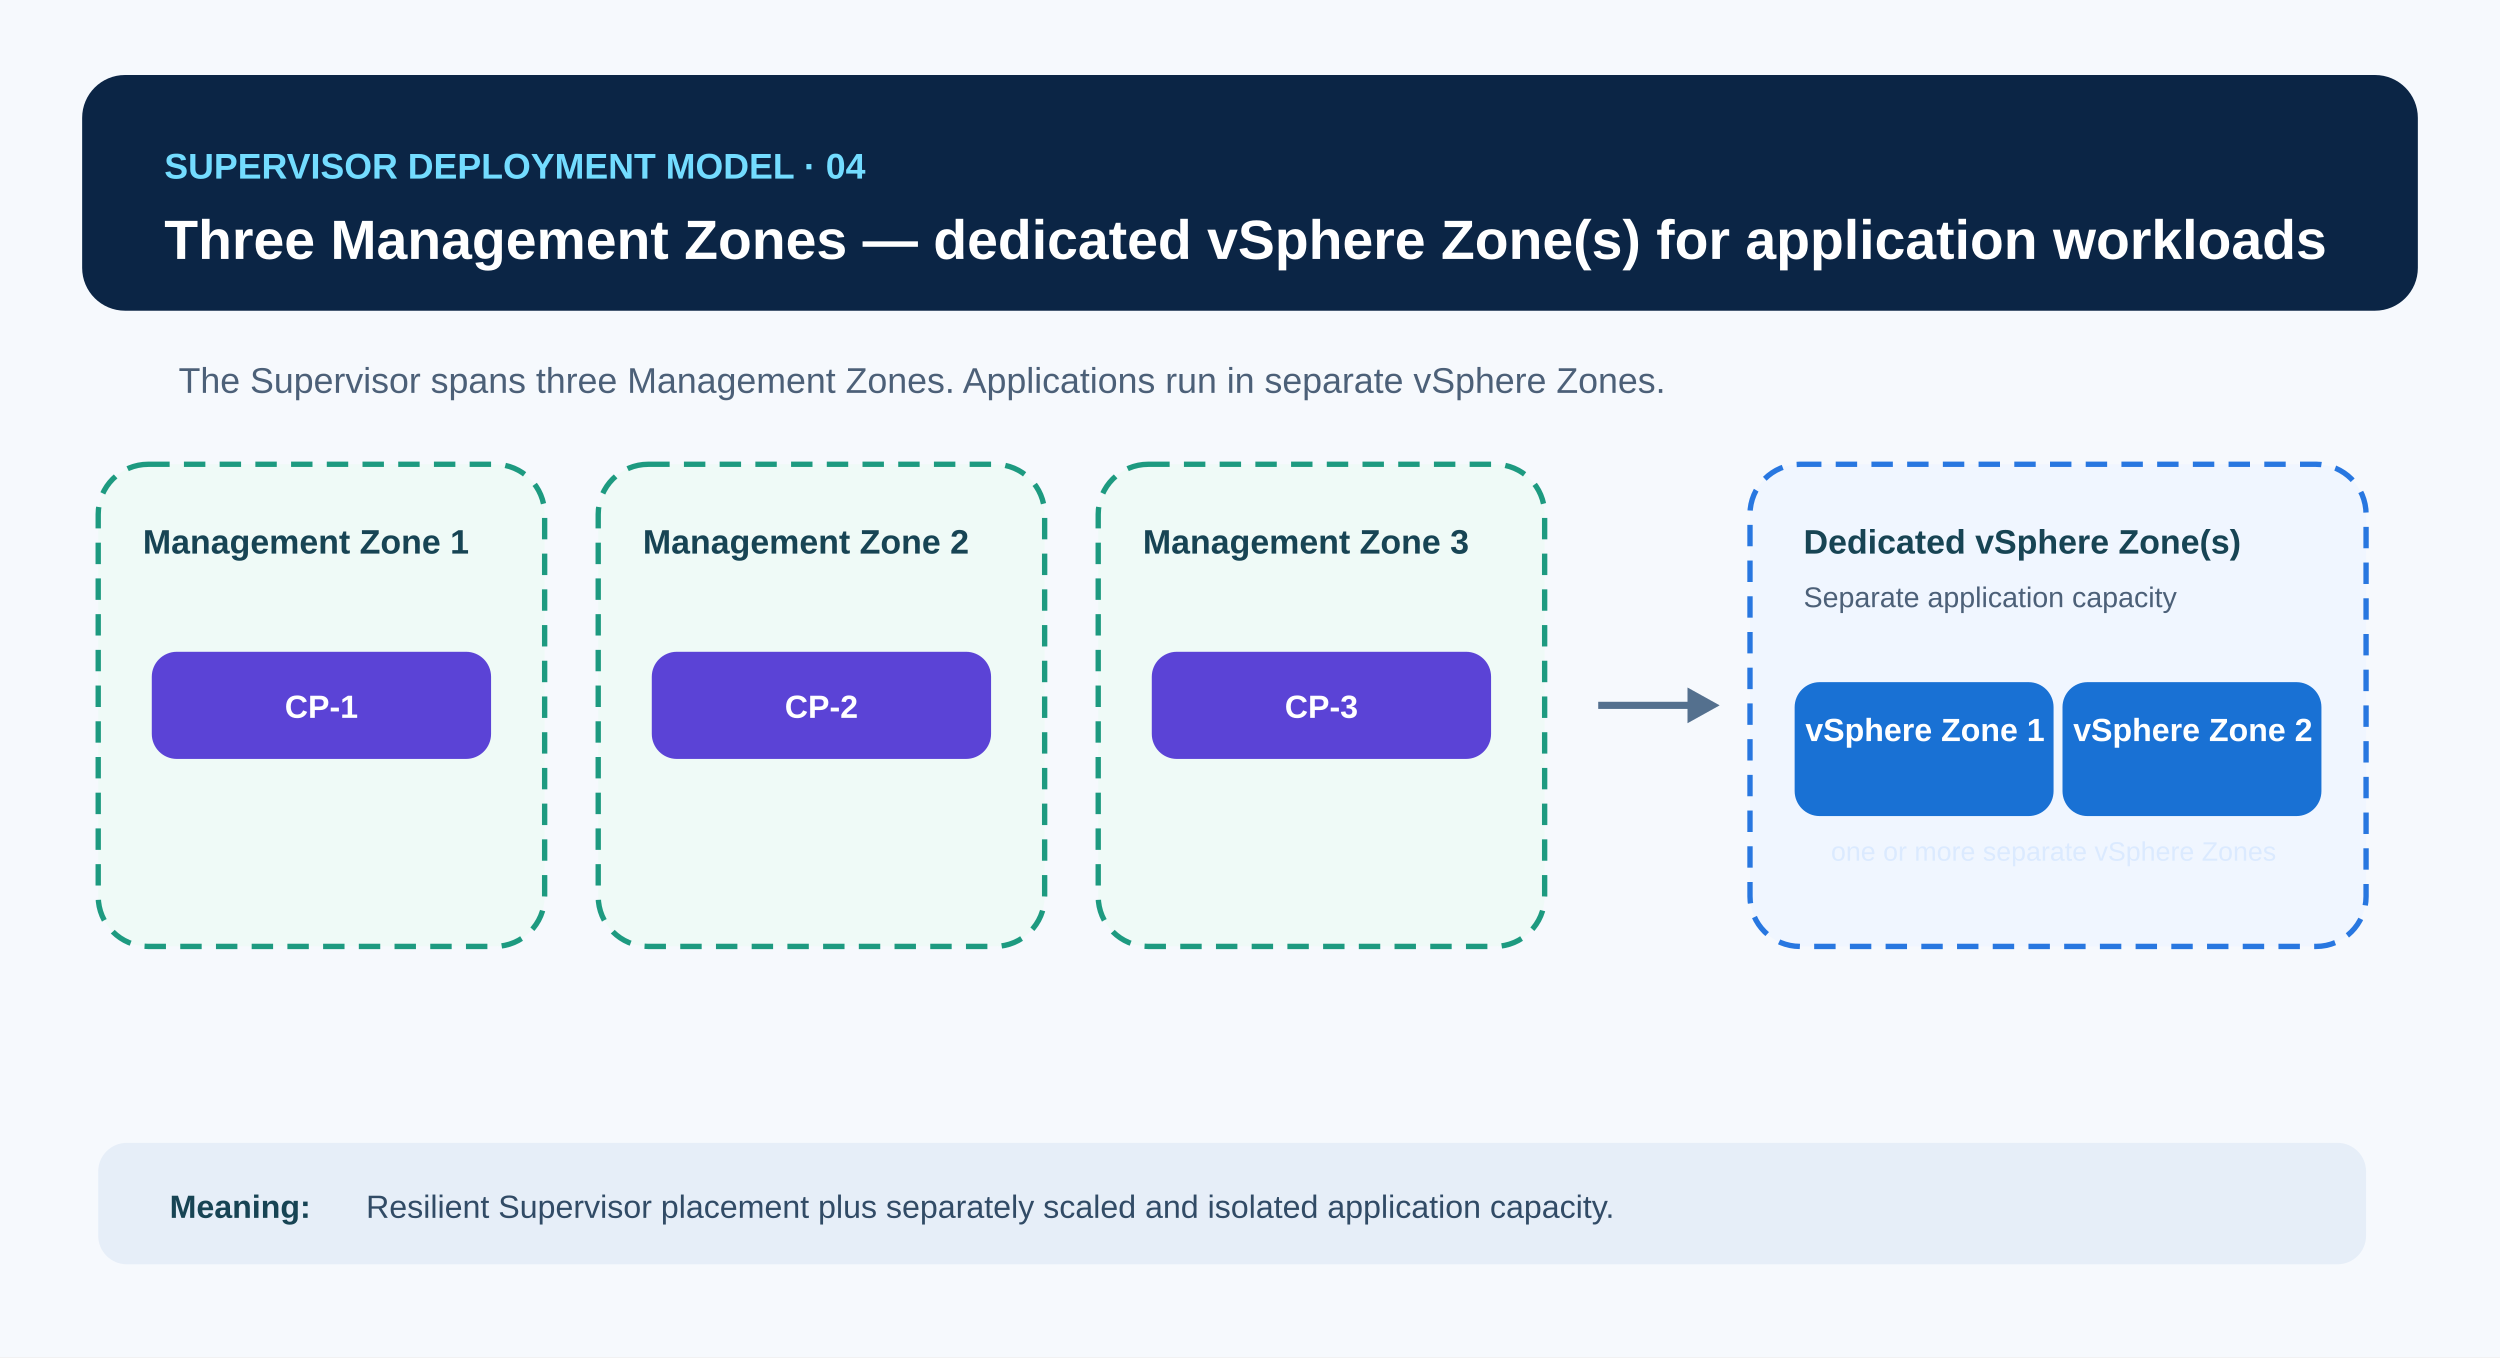
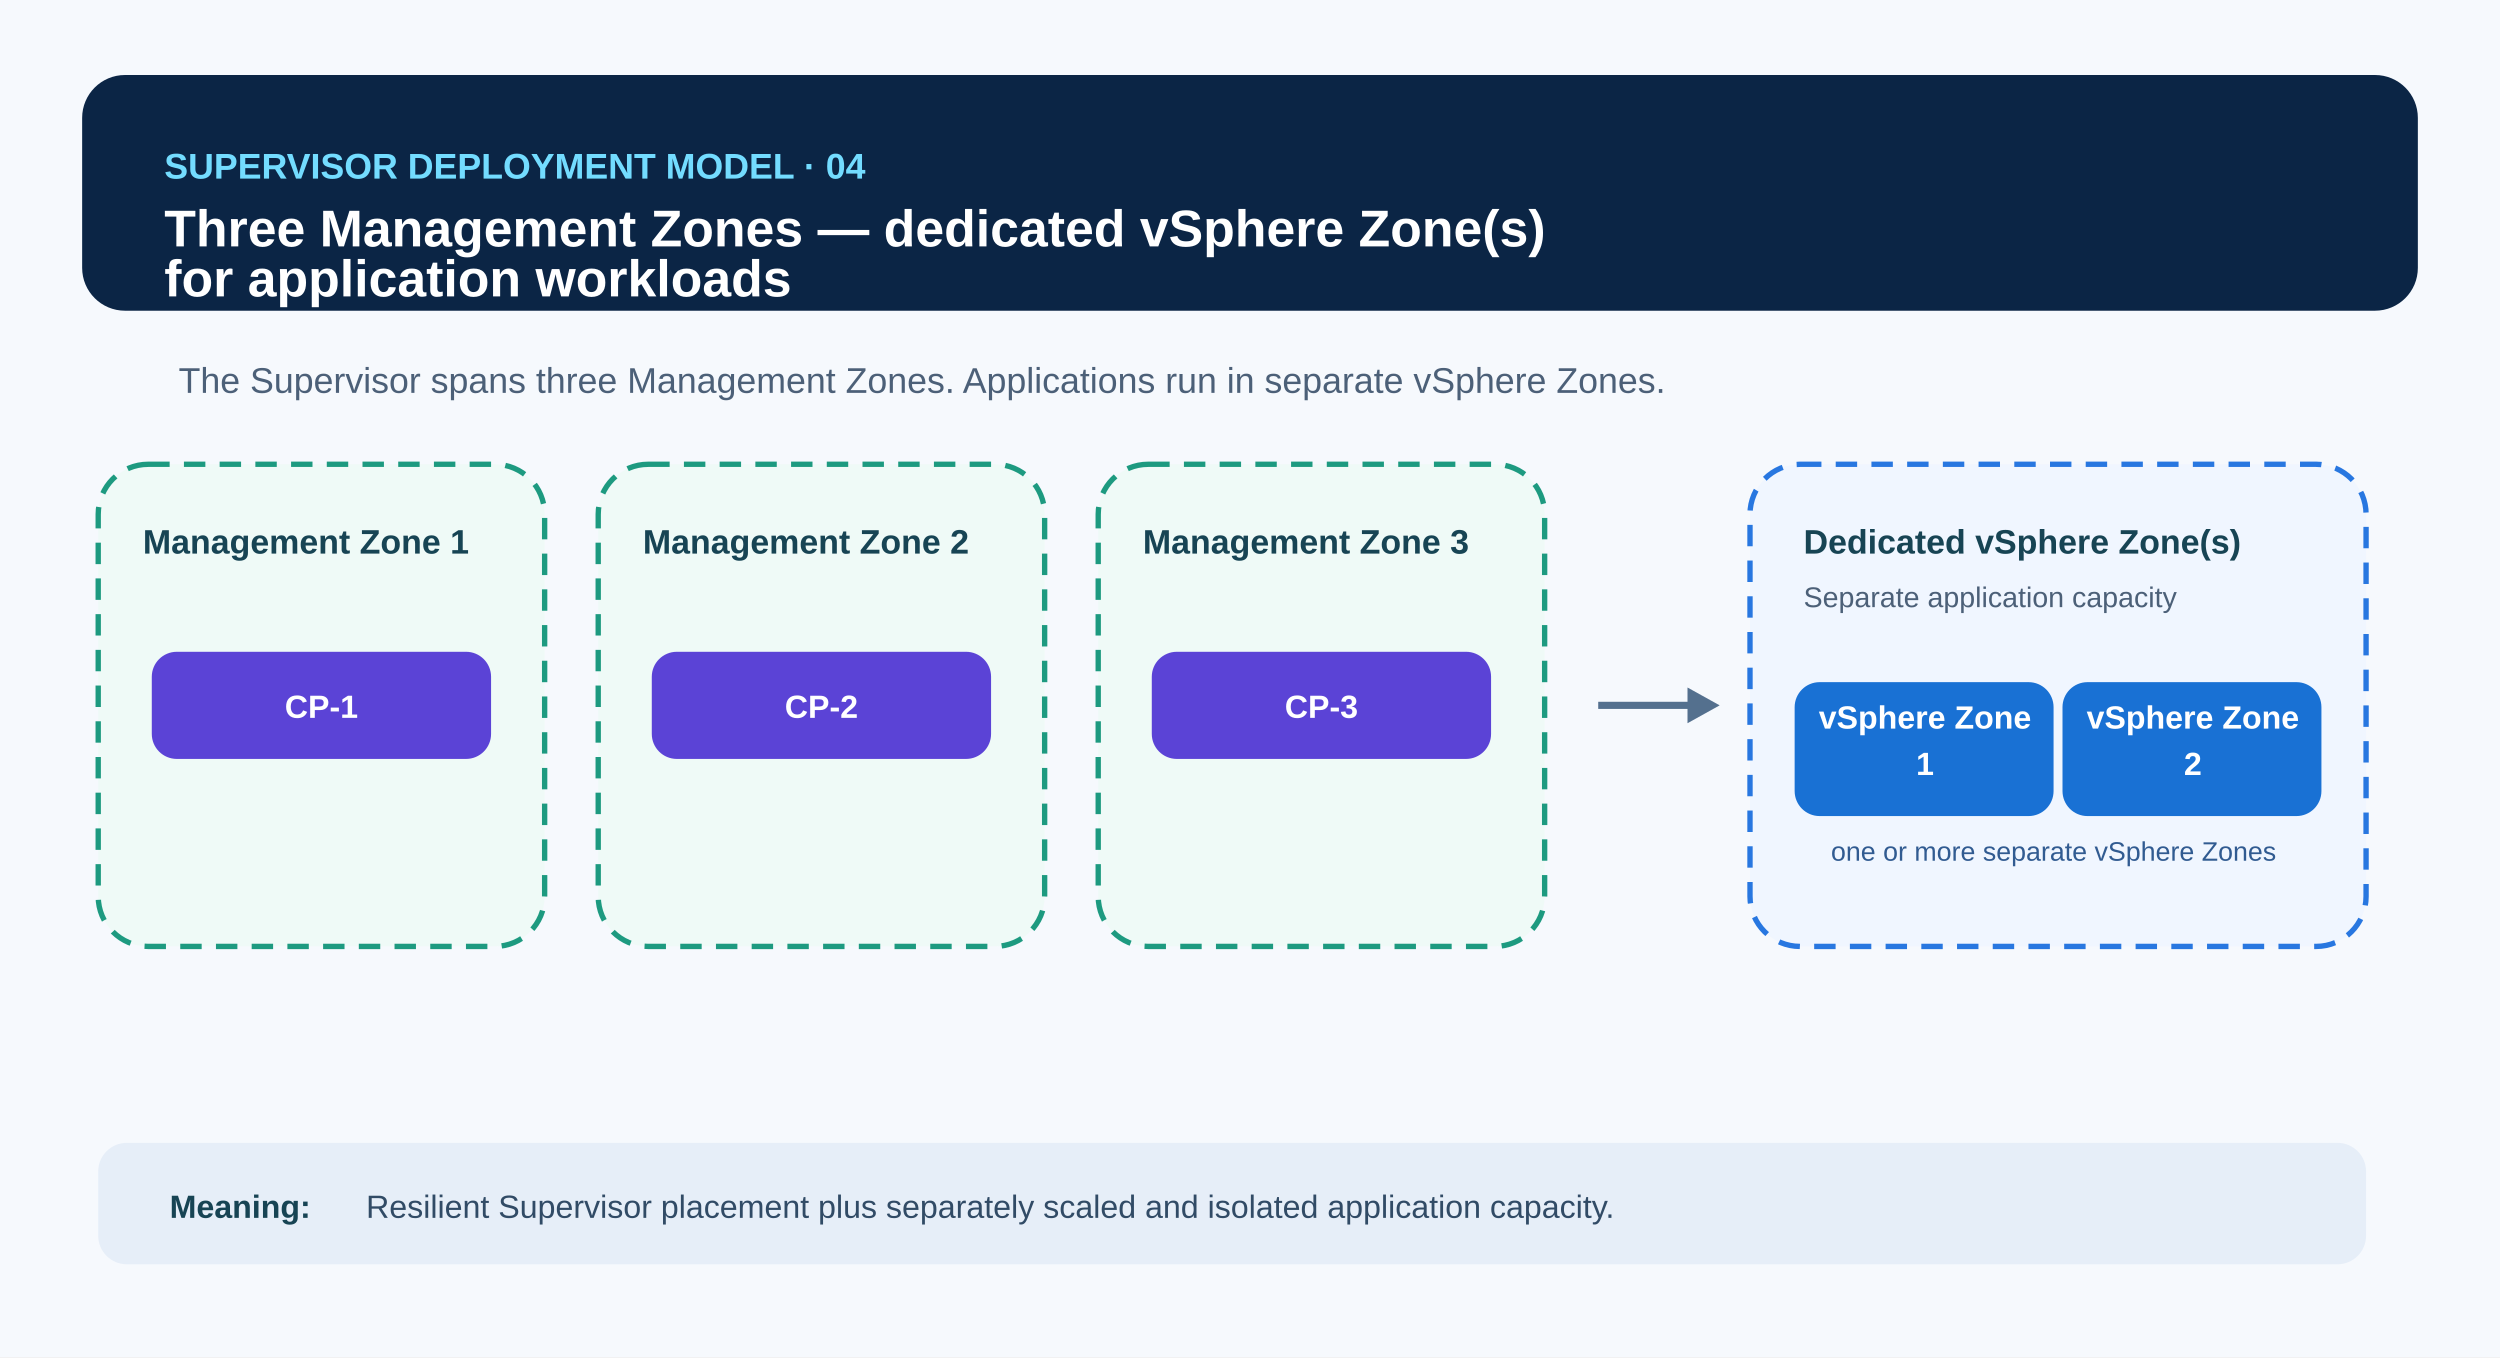
<svg xmlns="http://www.w3.org/2000/svg" width="1400" height="760" viewBox="0 0 1400 760" role="img" aria-labelledby="title desc">
-   <style>.t{font-family:Arial,sans-serif}.h{font-size:31px;font-weight:700;fill:#fff}.k{font-size:20px;font-weight:700;fill:#73dcff}.z{font-size:19px;font-weight:700;fill:#174454}.b{font-size:16px;fill:#4c6078}.w{font-size:18px;font-weight:700;fill:#fff}.s{font-size:15px;fill:#dbeaff}.f{font-size:18px;fill:#314b66}.m{font-size:18px;font-weight:700;fill:#174454}</style>
+   <style>.t{font-family:Arial,sans-serif}.h{font-size:29px;font-weight:700;fill:#fff}.k{font-size:20px;font-weight:700;fill:#73dcff}.z{font-size:19px;font-weight:700;fill:#174454}.b{font-size:16px;fill:#4c6078}.w{font-size:18px;font-weight:700;fill:#fff}.s{font-size:15px;fill:#dbeaff}.f{font-size:18px;fill:#314b66}.m{font-size:18px;font-weight:700;fill:#174454}</style>
  <rect width="1400" height="760" fill="#f6f9fd" />
  <rect x="46" y="42" width="1308" height="132" rx="24" fill="#0b2545" />
  <text x="92" y="100" class="t k">SUPERVISOR DEPLOYMENT MODEL · 04</text>
-   <text x="92" y="145" class="t h">Three Management Zones — dedicated vSphere Zone(s) for application workloads</text>
+   <text x="92" y="138" class="t h">Three Management Zones — dedicated vSphere Zone(s)</text>
+   <text x="92" y="166" class="t h">for application workloads</text>
  <text x="100" y="220" class="t" font-size="20" fill="#4c6078">The Supervisor spans three Management Zones. Applications run in separate vSphere Zones.</text>
  <g>
    <rect x="55" y="260" width="250" height="270" rx="28" fill="#effaf7" stroke="#1d9a80" stroke-width="3" stroke-dasharray="12 8" />
    <rect x="335" y="260" width="250" height="270" rx="28" fill="#effaf7" stroke="#1d9a80" stroke-width="3" stroke-dasharray="12 8" />
    <rect x="615" y="260" width="250" height="270" rx="28" fill="#effaf7" stroke="#1d9a80" stroke-width="3" stroke-dasharray="12 8" />
    <text x="80" y="310" class="t z">Management Zone 1</text>
    <text x="360" y="310" class="t z">Management Zone 2</text>
    <text x="640" y="310" class="t z">Management Zone 3</text>
    <rect x="85" y="365" width="190" height="60" rx="14" fill="#5b43d6" />
    <rect x="365" y="365" width="190" height="60" rx="14" fill="#5b43d6" />
    <rect x="645" y="365" width="190" height="60" rx="14" fill="#5b43d6" />
    <text x="180" y="402" text-anchor="middle" class="t w">CP-1</text>
    <text x="460" y="402" text-anchor="middle" class="t w">CP-2</text>
    <text x="740" y="402" text-anchor="middle" class="t w">CP-3</text>
  </g>
  <path d="M895 395H955" stroke="#54708e" stroke-width="4" />
  <path d="M945 385l18 10-18 10" fill="#54708e" />
  <rect x="980" y="260" width="345" height="270" rx="28" fill="#f0f6ff" stroke="#2877e0" stroke-width="3" stroke-dasharray="12 8" />
  <text x="1010" y="310" class="t z">Dedicated vSphere Zone(s)</text>
  <text x="1010" y="340" class="t b">Separate application capacity</text>
  <rect x="1005" y="382" width="145" height="75" rx="14" fill="#1971d4" />
  <rect x="1155" y="382" width="145" height="75" rx="14" fill="#1971d4" />
-   <text x="1078" y="415" text-anchor="middle" class="t w">vSphere Zone 1</text>
-   <text x="1228" y="415" text-anchor="middle" class="t w">vSphere Zone 2</text>
-   <text x="1150" y="482" text-anchor="middle" class="t s" fill="#315b91">one or more separate vSphere Zones</text>
+   <text x="1078" y="408" text-anchor="middle" class="t w">vSphere Zone</text>
+   <text x="1078" y="434" text-anchor="middle" class="t w">1</text>
+   <text x="1228" y="408" text-anchor="middle" class="t w">vSphere Zone</text>
+   <text x="1228" y="434" text-anchor="middle" class="t w">2</text>
+   <text x="1150" y="482" text-anchor="middle" class="t" font-size="15" fill="#315b91">one or more separate vSphere Zones</text>
  <rect x="55" y="640" width="1270" height="68" rx="16" fill="#e6eef8" />
  <text x="95" y="682" class="t m">Meaning:</text>
  <text x="205" y="682" class="t f">Resilient Supervisor placement plus separately scaled and isolated application capacity.</text>
</svg>
